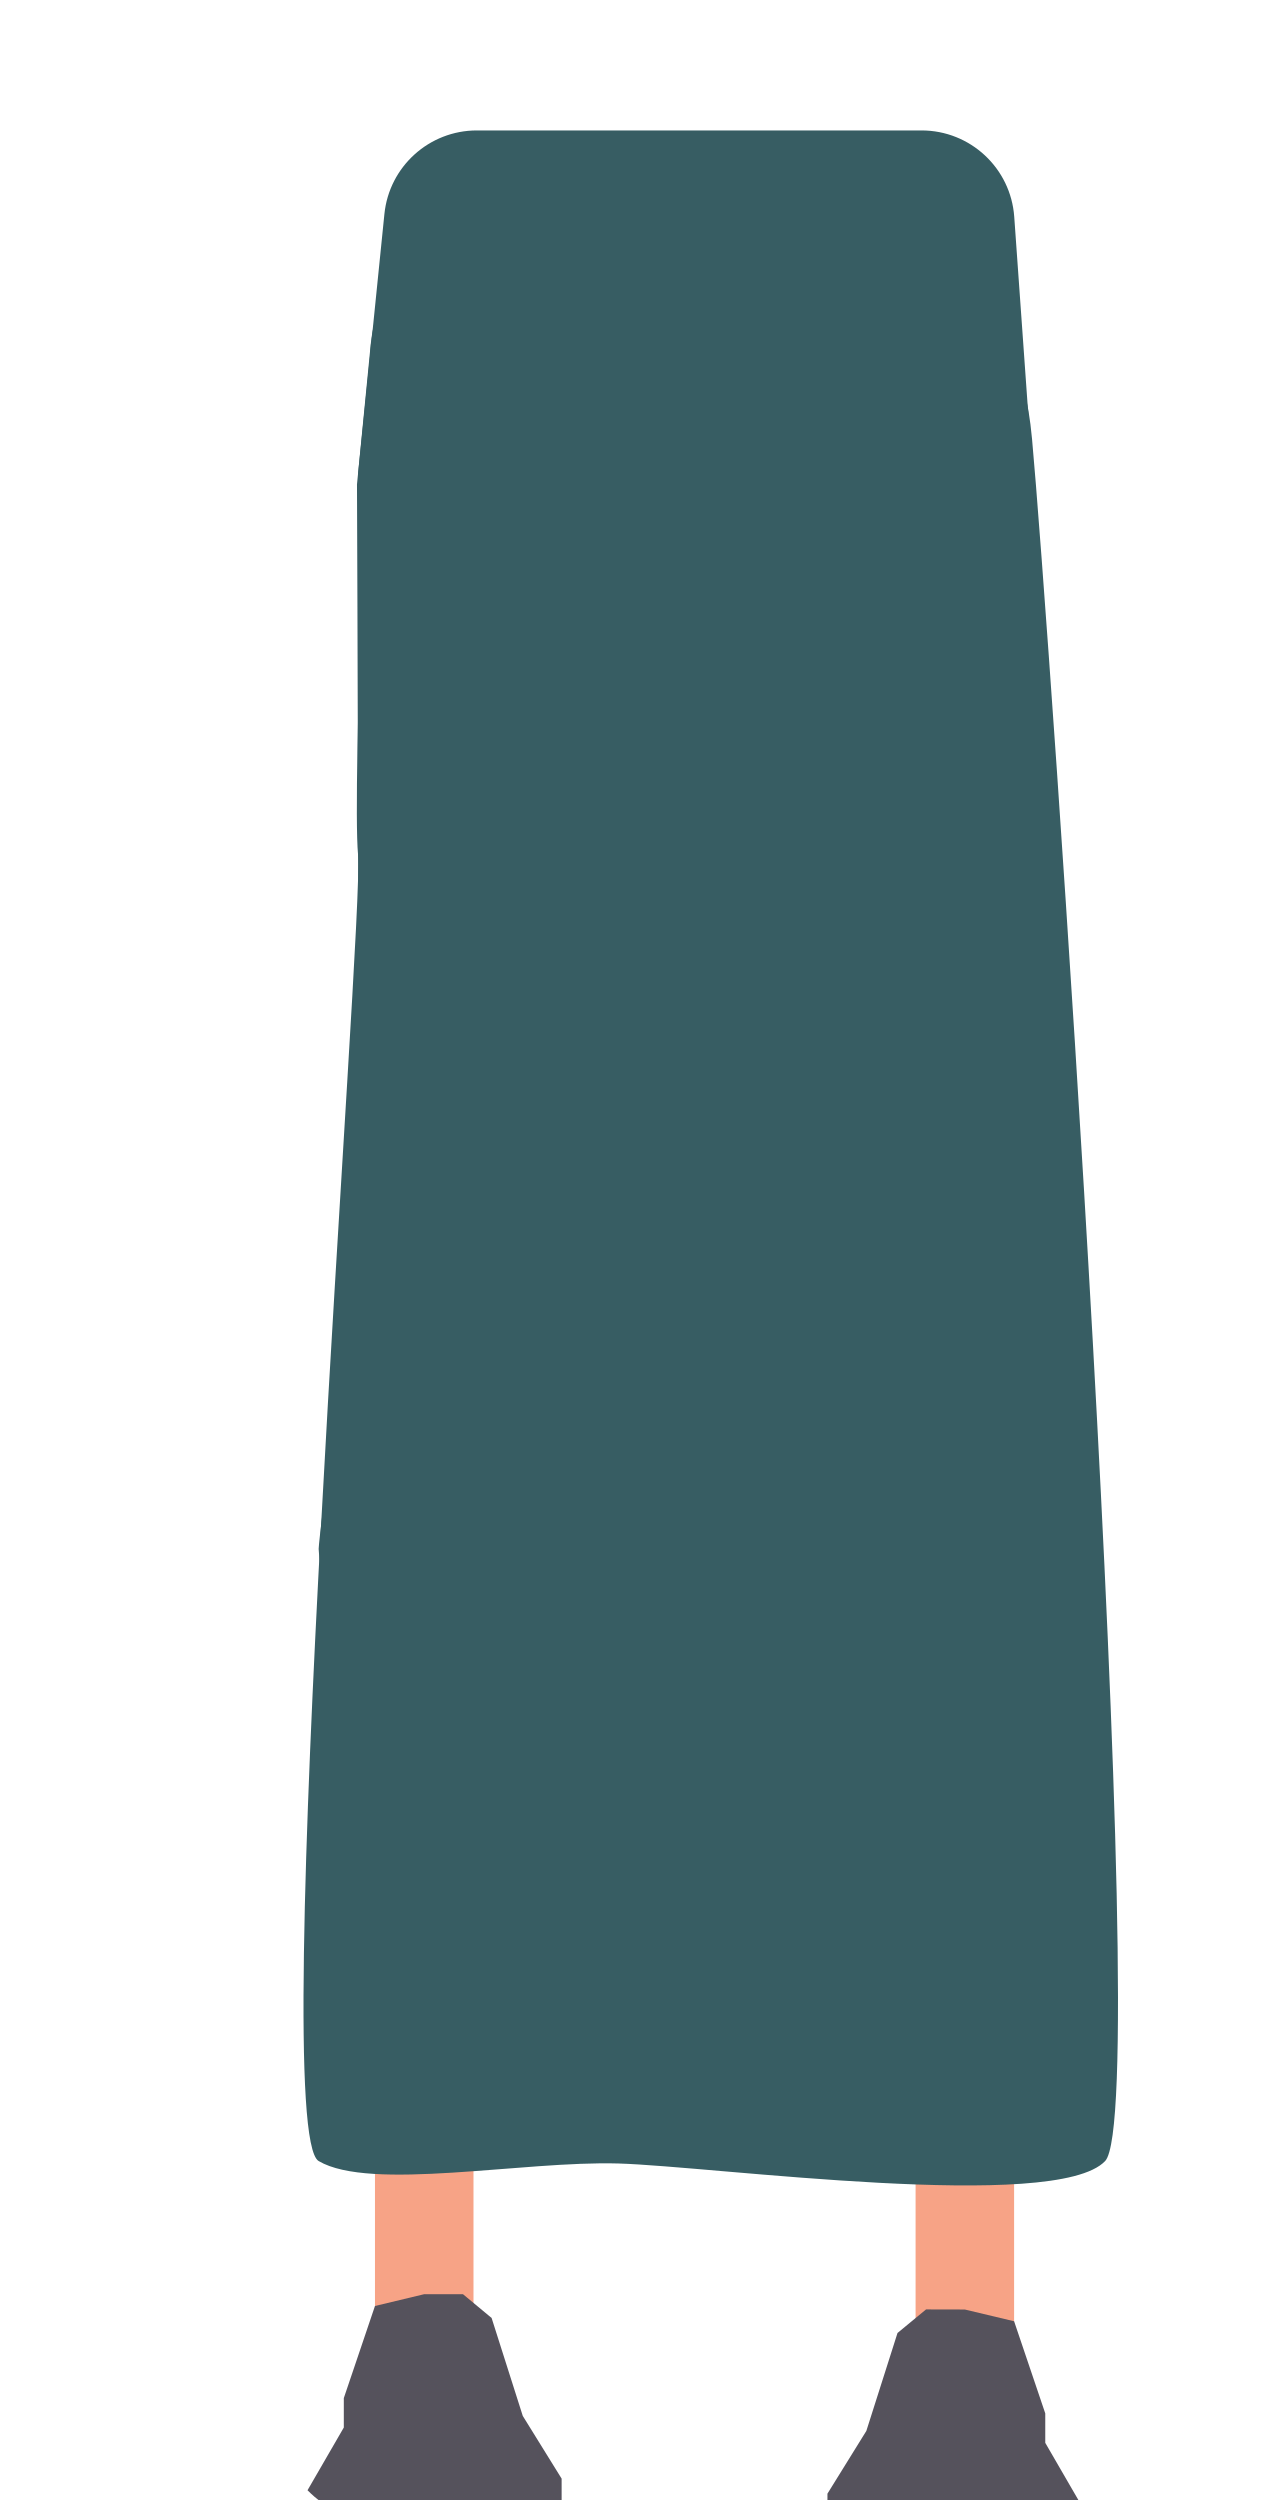
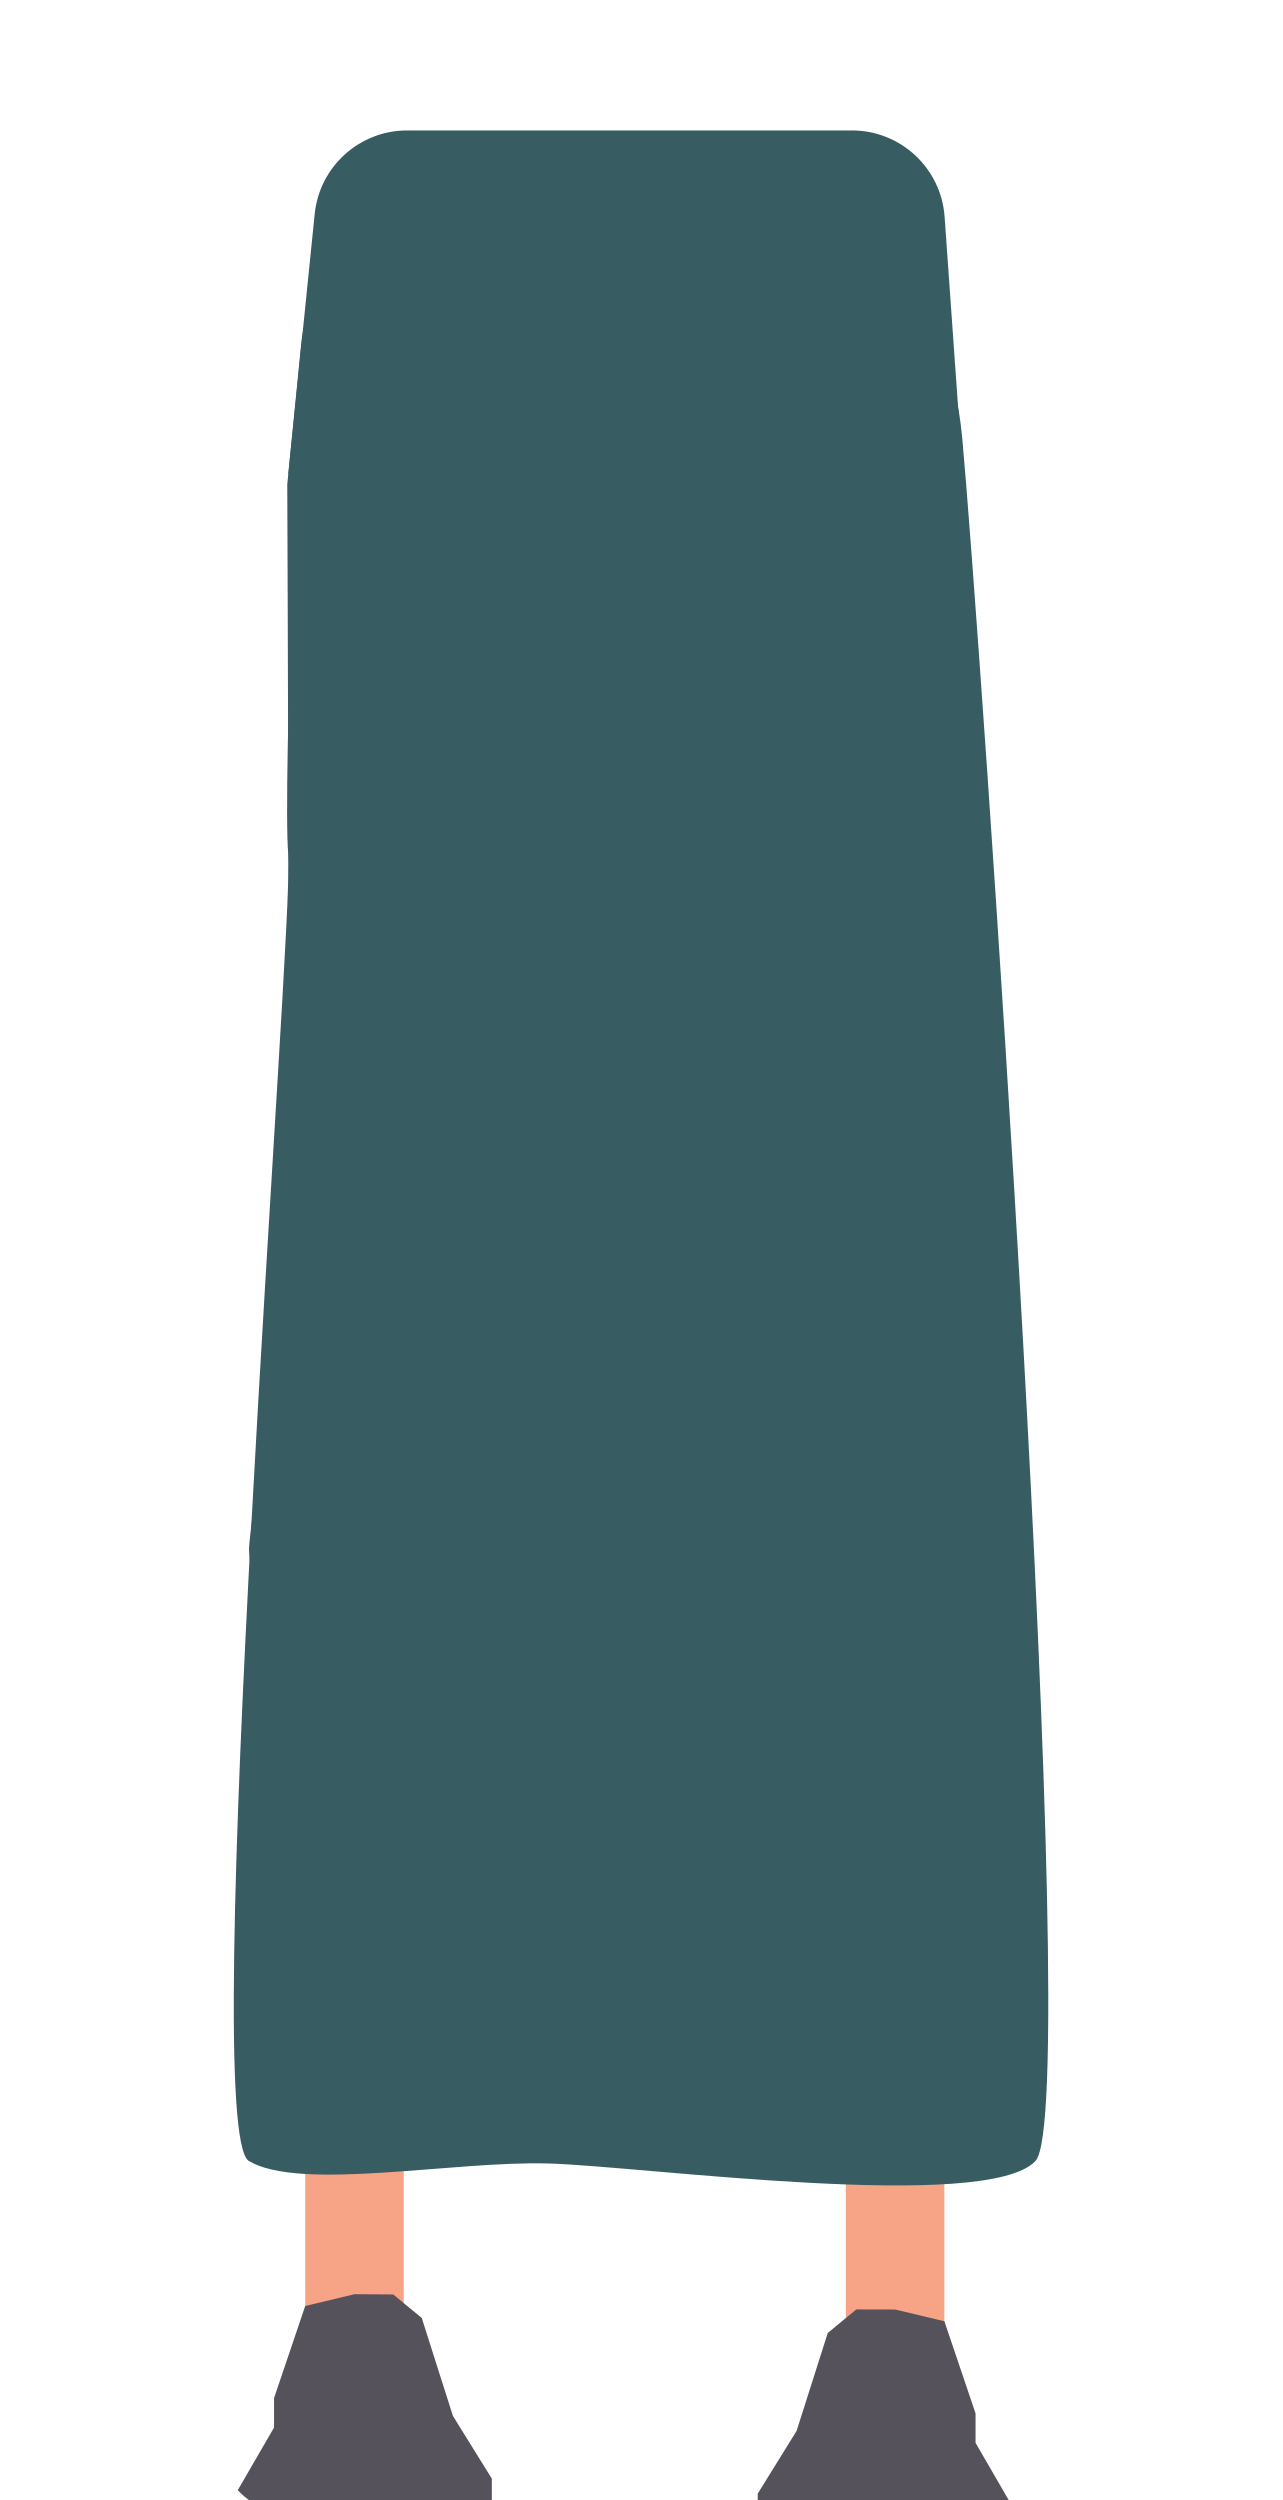
<svg xmlns="http://www.w3.org/2000/svg" id="Calque_1" data-name="Calque 1" viewBox="0 0 288 561.58">
  <defs>
    <style>.cls-1{fill:#375d63;}.cls-2{fill:#f7a386;}.cls-3{fill:#55525c;}</style>
  </defs>
-   <path class="cls-1" d="M231.83,104.89c-23.32,2.49-44.51,10-69.8,18.32,0,0-11.55.46-10.77-.14L80.43,106.48l5.92-58.41A20.88,20.88,0,0,1,107.13,29.3H207a20.88,20.88,0,0,1,20.83,19.4Z" />
-   <rect class="cls-2" x="84.23" y="469.11" width="22.13" height="63.41" />
-   <path class="cls-3" d="M95.29,515.35,84.23,518l-7,20.69v6.61l-8.15,14.09s4.65,4.85,7,4,50.08-1.77,50.08-1.77v-4.84l-8.73-14.09-7-22L104,515.35Z" />
-   <rect class="cls-2" x="205.67" y="472.55" width="22.13" height="63.41" transform="translate(433.47 1008.52) rotate(180)" />
-   <path class="cls-3" d="M216.73,518.79l11.07,2.64,7,20.7v6.61l8.16,14.09s-4.66,4.84-7,4S185.87,565,185.87,565v-4.84l8.74-14.1,7-22,6.41-5.29Z" />
-   <path class="cls-1" d="M80.19,108.82c0,2.64.72,169.1,0,171.74s-8.61,64.74-8.61,67.38S84.5,486,84.5,486l23.69-2.64s15.08-120.88,15.08-122.86.71-46.9,0-48.88,28-188.54,28-188.54V51.32L110,51c-13.69-.1-25.23,11.27-26.72,26.31Z" />
-   <path class="cls-1" d="M231.83,104.89c0,2.66-.72,170.61,0,173.28s8.61,65.31,8.61,68-12.92,139.29-12.92,139.29l-23.69-2.67s-15.07-122-15.07-124-.72-47.32,0-49.32-28-190.23-28-190.23V50.87l41.56-.34c13.71-.11,25.27,11.27,26.75,26.33Z" />
-   <path class="cls-1" d="M83.31,77.35S79.06,177.3,80.43,192,60,478.59,71.58,485.44s46-.08,67.34.55,98.27,11.12,109.33-.55S235.31,136,231.83,98.63,213.59,90,177.59,76.34,83.31,77.35,83.31,77.35Z" />
+   <path class="cls-1" d="M216.17,104.89c-23.32,2.49-44.52,10-69.8,18.32,0,0-11.55.46-10.77-.14L64.76,106.48l5.93-58.41A20.88,20.88,0,0,1,91.46,29.3h99.9a20.88,20.88,0,0,1,20.83,19.4Z" />
+   <rect class="cls-2" x="68.56" y="469.11" width="22.13" height="63.41" />
+   <path class="cls-3" d="M79.63,515.35,68.56,518l-7,20.69v6.61l-8.16,14.09s4.66,4.85,7,4,50.08-1.77,50.08-1.77v-4.84l-8.74-14.09-7-22-6.41-5.28Z" />
+   <rect class="cls-2" x="190.01" y="472.55" width="22.13" height="63.41" transform="translate(402.14 1008.52) rotate(180)" />
+   <path class="cls-3" d="M201.07,518.79l11.07,2.64,7,20.7v6.61l8.16,14.09s-4.66,4.84-7,4S170.21,565,170.21,565v-4.84l8.73-14.1,7-22,6.41-5.29Z" />
+   <path class="cls-1" d="M64.53,108.82c0,2.64.72,169.1,0,171.74s-8.61,64.74-8.61,67.38S68.84,486,68.84,486l23.69-2.64S107.6,362.47,107.6,360.49s.72-46.9,0-48.88,28-188.54,28-188.54V51.32L94.37,51c-13.69-.1-25.23,11.27-26.72,26.31Z" />
+   <path class="cls-1" d="M216.17,104.89c0,2.66-.72,170.61,0,173.28s8.61,65.31,8.61,68-12.92,139.29-12.92,139.29l-23.69-2.67s-15.07-122-15.07-124-.72-47.32,0-49.32-28-190.23-28-190.23V50.87l41.56-.34c13.71-.11,25.27,11.27,26.75,26.33Z" />
+   <path class="cls-1" d="M67.65,77.35S63.4,177.3,64.76,192,44.34,478.59,55.92,485.44s46-.08,67.34.55,98.27,11.12,109.33-.55S219.65,136,216.17,98.63,197.93,90,161.93,76.34,67.65,77.35,67.65,77.35Z" />
</svg>
